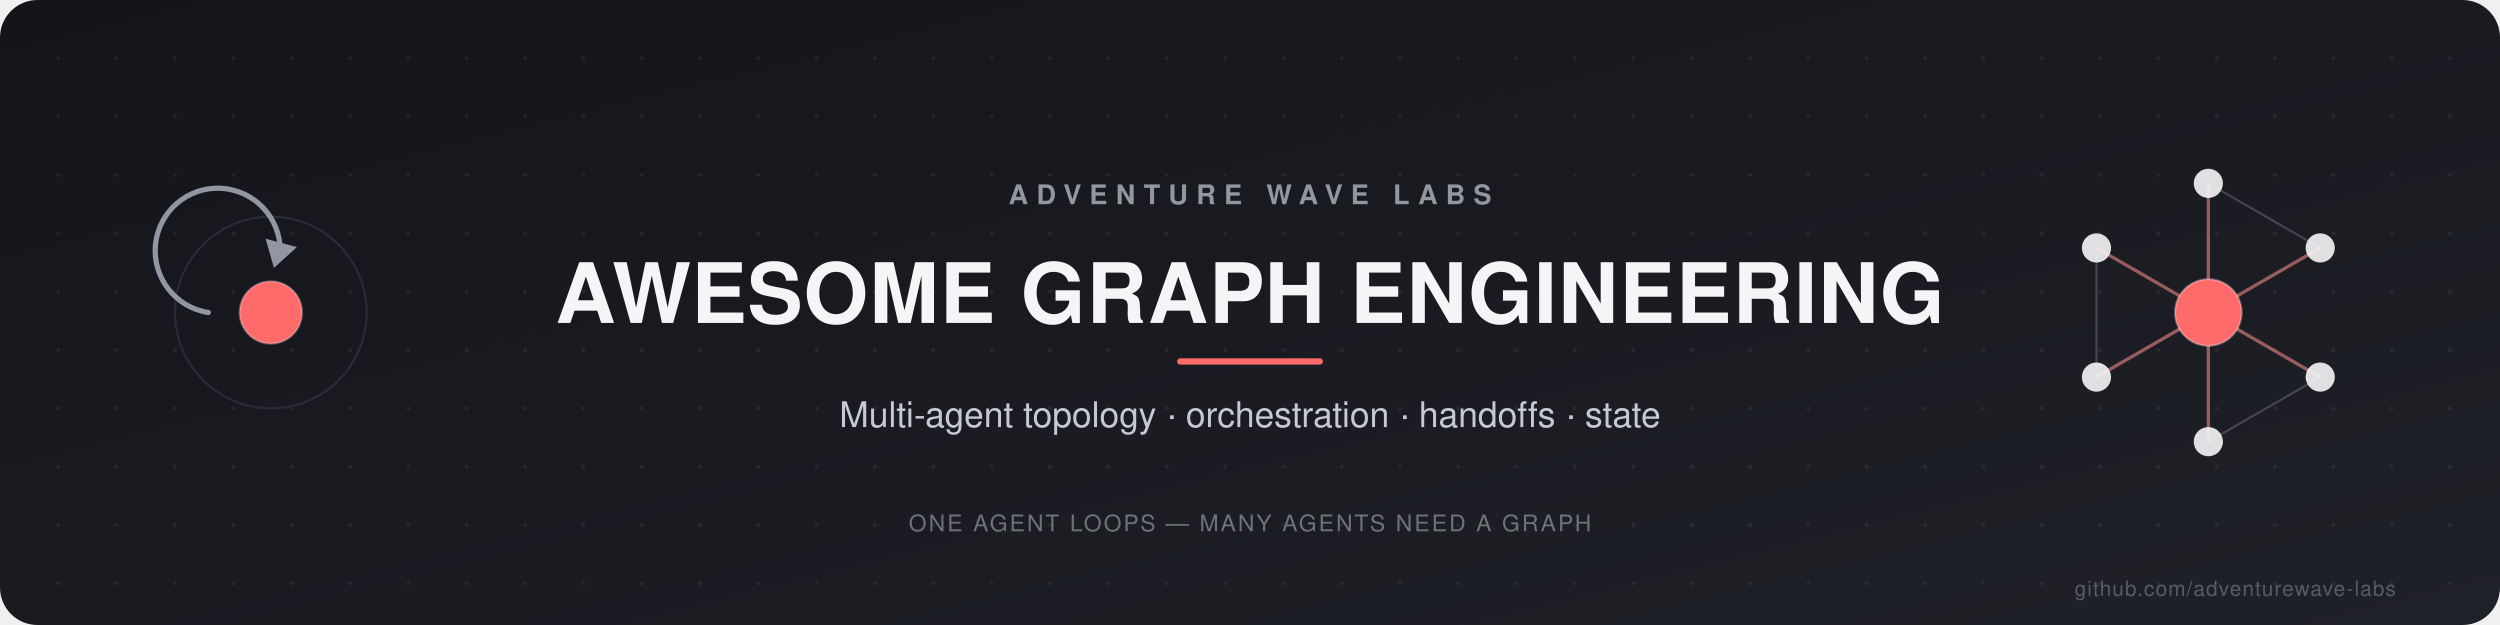
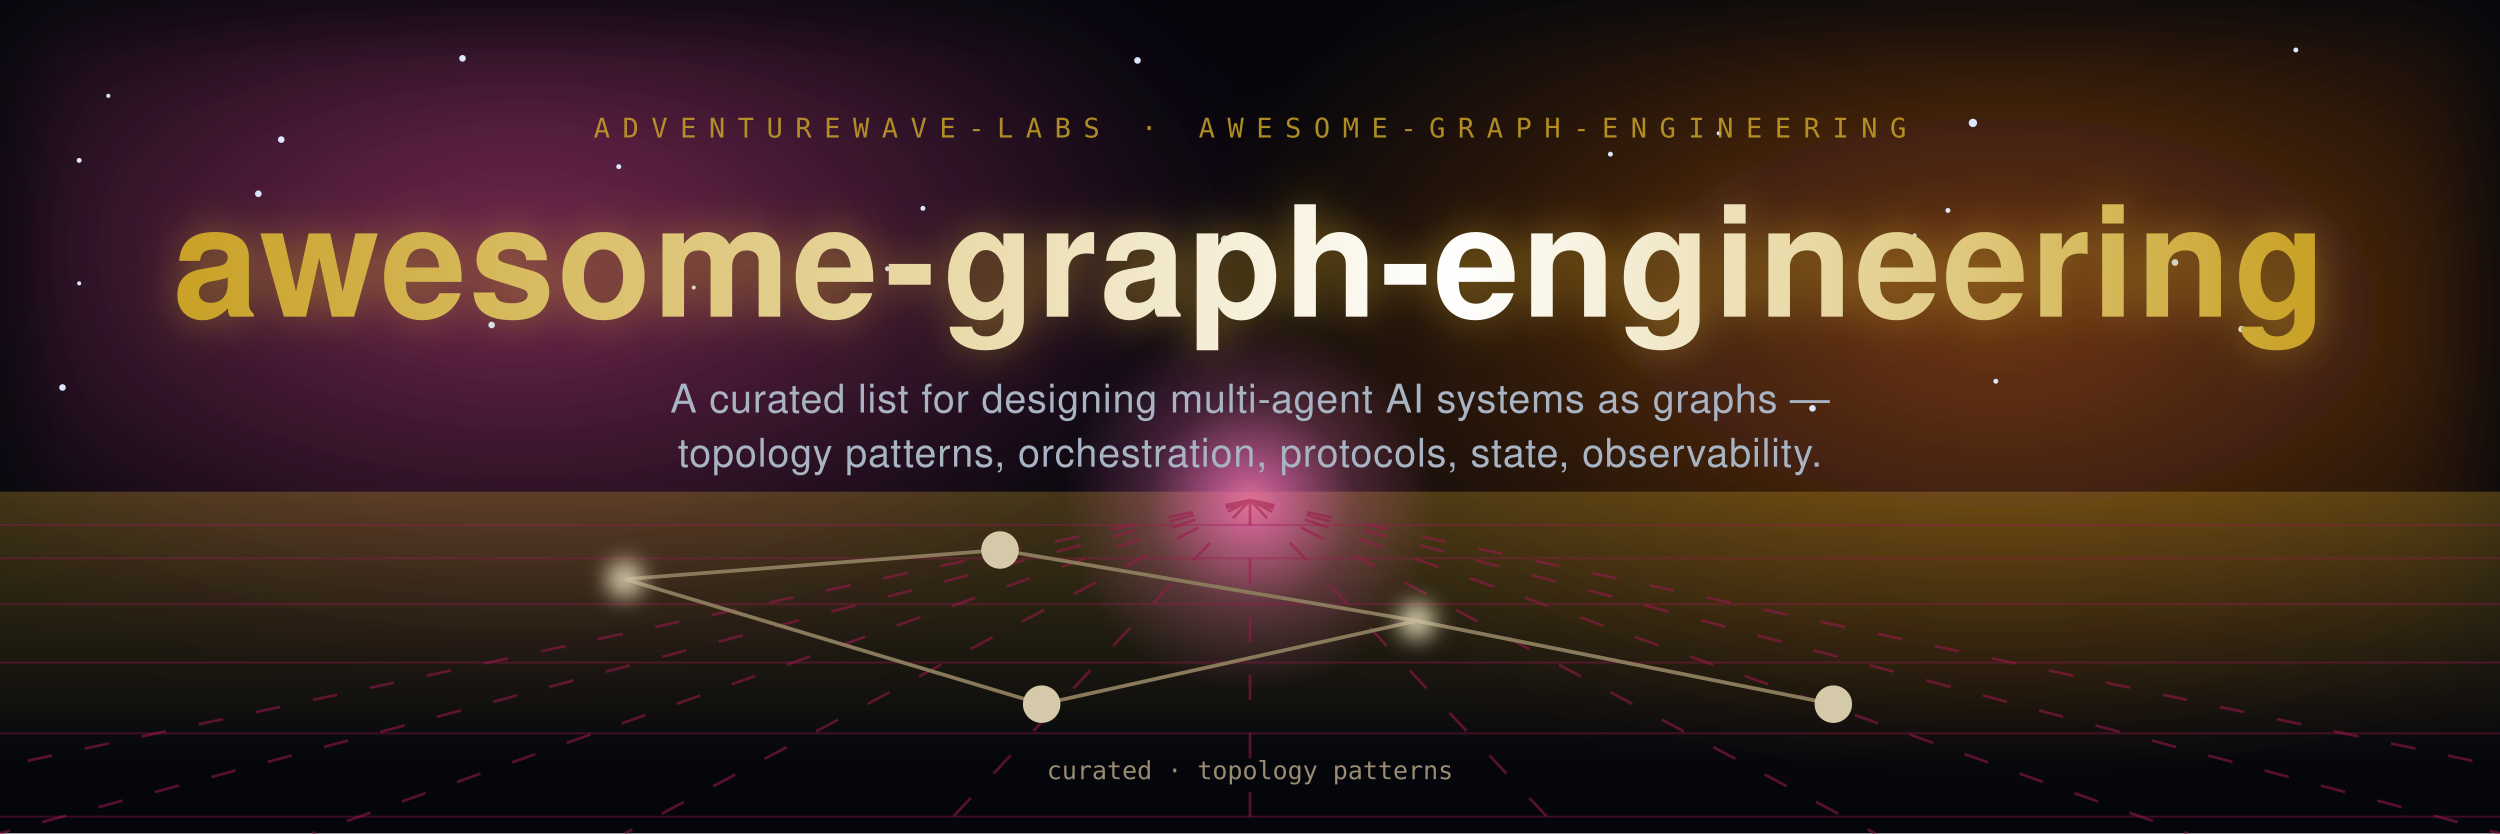
- <svg xmlns="http://www.w3.org/2000/svg" width="1200" height="300" viewBox="0 0 1200 300">
+ <svg xmlns="http://www.w3.org/2000/svg" width="1200" height="400" viewBox="0 0 1200 400" role="img" aria-label="awesome-graph-engineering: A curated list for designing multi-agent AI systems as graphs — topology patterns, orchestration, protocols, state, observability.">
  <defs>
-     <linearGradient id="bg" x1="0%" y1="0%" x2="100%" y2="100%">
-       <stop offset="0%" stop-color="#14151a" />
-       <stop offset="100%" stop-color="#1f2128" />
+     <radialGradient id="aur1">
+       <stop offset="0" stop-color="#ec4899" stop-opacity="0.50" />
+       <stop offset="1" stop-color="#ec4899" stop-opacity="0" />
+     </radialGradient>
+     <radialGradient id="aur2">
+       <stop offset="0" stop-color="#f97316" stop-opacity="0.45" />
+       <stop offset="1" stop-color="#f97316" stop-opacity="0" />
+     </radialGradient>
+     <radialGradient id="orb">
+       <stop offset="0" stop-color="#f472b6" stop-opacity="0.9" />
+       <stop offset="0.55" stop-color="#f472b6" stop-opacity="0.25" />
+       <stop offset="1" stop-color="#f472b6" stop-opacity="0" />
+     </radialGradient>
+     <linearGradient id="tgrad" x1="0" x2="1">
+       <stop offset="0" stop-color="#c9a227" />
+       <stop offset="0.6" stop-color="#ffffff" />
+       <stop offset="1" stop-color="#c9a227" />
    </linearGradient>
-     <linearGradient id="edge-fade" x1="0%" y1="0%" x2="100%" y2="0%">
-       <stop offset="0%" stop-color="#ff6b6b" stop-opacity="0" />
-       <stop offset="50%" stop-color="#ff6b6b" stop-opacity="0.35" />
-       <stop offset="100%" stop-color="#ff6b6b" stop-opacity="0" />
+     <linearGradient id="beam" x1="0" x2="1">
+       <stop offset="0" stop-color="#ffffff" stop-opacity="0" />
+       <stop offset="0.5" stop-color="#ffffff" stop-opacity="0.45" />
+       <stop offset="1" stop-color="#ffffff" stop-opacity="0" />
    </linearGradient>
+     <linearGradient id="hglow" x1="0" x2="0" y1="0" y2="1">
+       <stop offset="0" stop-color="#c9a227" stop-opacity="0.30" />
+       <stop offset="1" stop-color="#c9a227" stop-opacity="0" />
+     </linearGradient>
+     <filter id="soft" x="-80%" y="-80%" width="260%" height="260%">
+       <feGaussianBlur stdDeviation="30" />
+     </filter>
+     <filter id="glow" x="-80%" y="-80%" width="260%" height="260%">
+       <feGaussianBlur stdDeviation="5" />
+     </filter>
+     <filter id="glow2" x="-80%" y="-80%" width="260%" height="260%">
+       <feGaussianBlur stdDeviation="10" />
+     </filter>
  </defs>
-   <rect x="0" y="0" width="1200" height="300" rx="18" fill="url(#bg)" />
-   <circle cx="28" cy="28" r="1" fill="#ffffff" opacity="0.055" />
-   <circle cx="28" cy="56" r="1" fill="#ffffff" opacity="0.055" />
-   <circle cx="28" cy="84" r="1" fill="#ffffff" opacity="0.055" />
-   <circle cx="28" cy="112" r="1" fill="#ffffff" opacity="0.055" />
-   <circle cx="28" cy="140" r="1" fill="#ffffff" opacity="0.055" />
-   <circle cx="28" cy="168" r="1" fill="#ffffff" opacity="0.055" />
-   <circle cx="28" cy="196" r="1" fill="#ffffff" opacity="0.055" />
-   <circle cx="28" cy="224" r="1" fill="#ffffff" opacity="0.055" />
-   <circle cx="28" cy="252" r="1" fill="#ffffff" opacity="0.055" />
-   <circle cx="28" cy="280" r="1" fill="#ffffff" opacity="0.055" />
-   <circle cx="56" cy="28" r="1" fill="#ffffff" opacity="0.055" />
-   <circle cx="56" cy="56" r="1" fill="#ffffff" opacity="0.055" />
-   <circle cx="56" cy="84" r="1" fill="#ffffff" opacity="0.055" />
-   <circle cx="56" cy="112" r="1" fill="#ffffff" opacity="0.055" />
-   <circle cx="56" cy="140" r="1" fill="#ffffff" opacity="0.055" />
-   <circle cx="56" cy="168" r="1" fill="#ffffff" opacity="0.055" />
-   <circle cx="56" cy="196" r="1" fill="#ffffff" opacity="0.055" />
-   <circle cx="56" cy="224" r="1" fill="#ffffff" opacity="0.055" />
-   <circle cx="56" cy="252" r="1" fill="#ffffff" opacity="0.055" />
-   <circle cx="56" cy="280" r="1" fill="#ffffff" opacity="0.055" />
-   <circle cx="84" cy="28" r="1" fill="#ffffff" opacity="0.055" />
-   <circle cx="84" cy="56" r="1" fill="#ffffff" opacity="0.055" />
-   <circle cx="84" cy="84" r="1" fill="#ffffff" opacity="0.055" />
-   <circle cx="84" cy="112" r="1" fill="#ffffff" opacity="0.055" />
-   <circle cx="84" cy="140" r="1" fill="#ffffff" opacity="0.055" />
-   <circle cx="84" cy="168" r="1" fill="#ffffff" opacity="0.055" />
-   <circle cx="84" cy="196" r="1" fill="#ffffff" opacity="0.055" />
-   <circle cx="84" cy="224" r="1" fill="#ffffff" opacity="0.055" />
-   <circle cx="84" cy="252" r="1" fill="#ffffff" opacity="0.055" />
-   <circle cx="84" cy="280" r="1" fill="#ffffff" opacity="0.055" />
-   <circle cx="112" cy="28" r="1" fill="#ffffff" opacity="0.055" />
-   <circle cx="112" cy="56" r="1" fill="#ffffff" opacity="0.055" />
-   <circle cx="112" cy="84" r="1" fill="#ffffff" opacity="0.055" />
-   <circle cx="112" cy="112" r="1" fill="#ffffff" opacity="0.055" />
-   <circle cx="112" cy="140" r="1" fill="#ffffff" opacity="0.055" />
-   <circle cx="112" cy="168" r="1" fill="#ffffff" opacity="0.055" />
-   <circle cx="112" cy="196" r="1" fill="#ffffff" opacity="0.055" />
-   <circle cx="112" cy="224" r="1" fill="#ffffff" opacity="0.055" />
-   <circle cx="112" cy="252" r="1" fill="#ffffff" opacity="0.055" />
-   <circle cx="112" cy="280" r="1" fill="#ffffff" opacity="0.055" />
-   <circle cx="140" cy="28" r="1" fill="#ffffff" opacity="0.055" />
-   <circle cx="140" cy="56" r="1" fill="#ffffff" opacity="0.055" />
-   <circle cx="140" cy="84" r="1" fill="#ffffff" opacity="0.055" />
-   <circle cx="140" cy="112" r="1" fill="#ffffff" opacity="0.055" />
-   <circle cx="140" cy="140" r="1" fill="#ffffff" opacity="0.055" />
-   <circle cx="140" cy="168" r="1" fill="#ffffff" opacity="0.055" />
-   <circle cx="140" cy="196" r="1" fill="#ffffff" opacity="0.055" />
-   <circle cx="140" cy="224" r="1" fill="#ffffff" opacity="0.055" />
-   <circle cx="140" cy="252" r="1" fill="#ffffff" opacity="0.055" />
-   <circle cx="140" cy="280" r="1" fill="#ffffff" opacity="0.055" />
-   <circle cx="168" cy="28" r="1" fill="#ffffff" opacity="0.055" />
-   <circle cx="168" cy="56" r="1" fill="#ffffff" opacity="0.055" />
-   <circle cx="168" cy="84" r="1" fill="#ffffff" opacity="0.055" />
-   <circle cx="168" cy="112" r="1" fill="#ffffff" opacity="0.055" />
-   <circle cx="168" cy="140" r="1" fill="#ffffff" opacity="0.055" />
-   <circle cx="168" cy="168" r="1" fill="#ffffff" opacity="0.055" />
-   <circle cx="168" cy="196" r="1" fill="#ffffff" opacity="0.055" />
-   <circle cx="168" cy="224" r="1" fill="#ffffff" opacity="0.055" />
-   <circle cx="168" cy="252" r="1" fill="#ffffff" opacity="0.055" />
-   <circle cx="168" cy="280" r="1" fill="#ffffff" opacity="0.055" />
-   <circle cx="196" cy="28" r="1" fill="#ffffff" opacity="0.055" />
-   <circle cx="196" cy="56" r="1" fill="#ffffff" opacity="0.055" />
-   <circle cx="196" cy="84" r="1" fill="#ffffff" opacity="0.055" />
-   <circle cx="196" cy="112" r="1" fill="#ffffff" opacity="0.055" />
-   <circle cx="196" cy="140" r="1" fill="#ffffff" opacity="0.055" />
-   <circle cx="196" cy="168" r="1" fill="#ffffff" opacity="0.055" />
-   <circle cx="196" cy="196" r="1" fill="#ffffff" opacity="0.055" />
-   <circle cx="196" cy="224" r="1" fill="#ffffff" opacity="0.055" />
-   <circle cx="196" cy="252" r="1" fill="#ffffff" opacity="0.055" />
-   <circle cx="196" cy="280" r="1" fill="#ffffff" opacity="0.055" />
-   <circle cx="224" cy="28" r="1" fill="#ffffff" opacity="0.055" />
-   <circle cx="224" cy="56" r="1" fill="#ffffff" opacity="0.055" />
-   <circle cx="224" cy="84" r="1" fill="#ffffff" opacity="0.055" />
-   <circle cx="224" cy="112" r="1" fill="#ffffff" opacity="0.055" />
-   <circle cx="224" cy="140" r="1" fill="#ffffff" opacity="0.055" />
-   <circle cx="224" cy="168" r="1" fill="#ffffff" opacity="0.055" />
-   <circle cx="224" cy="196" r="1" fill="#ffffff" opacity="0.055" />
-   <circle cx="224" cy="224" r="1" fill="#ffffff" opacity="0.055" />
-   <circle cx="224" cy="252" r="1" fill="#ffffff" opacity="0.055" />
-   <circle cx="224" cy="280" r="1" fill="#ffffff" opacity="0.055" />
-   <circle cx="252" cy="28" r="1" fill="#ffffff" opacity="0.055" />
-   <circle cx="252" cy="56" r="1" fill="#ffffff" opacity="0.055" />
-   <circle cx="252" cy="84" r="1" fill="#ffffff" opacity="0.055" />
-   <circle cx="252" cy="112" r="1" fill="#ffffff" opacity="0.055" />
-   <circle cx="252" cy="140" r="1" fill="#ffffff" opacity="0.055" />
-   <circle cx="252" cy="168" r="1" fill="#ffffff" opacity="0.055" />
-   <circle cx="252" cy="196" r="1" fill="#ffffff" opacity="0.055" />
-   <circle cx="252" cy="224" r="1" fill="#ffffff" opacity="0.055" />
-   <circle cx="252" cy="252" r="1" fill="#ffffff" opacity="0.055" />
-   <circle cx="252" cy="280" r="1" fill="#ffffff" opacity="0.055" />
-   <circle cx="280" cy="28" r="1" fill="#ffffff" opacity="0.055" />
-   <circle cx="280" cy="56" r="1" fill="#ffffff" opacity="0.055" />
-   <circle cx="280" cy="84" r="1" fill="#ffffff" opacity="0.055" />
-   <circle cx="280" cy="112" r="1" fill="#ffffff" opacity="0.055" />
-   <circle cx="280" cy="140" r="1" fill="#ffffff" opacity="0.055" />
-   <circle cx="280" cy="168" r="1" fill="#ffffff" opacity="0.055" />
-   <circle cx="280" cy="196" r="1" fill="#ffffff" opacity="0.055" />
-   <circle cx="280" cy="224" r="1" fill="#ffffff" opacity="0.055" />
-   <circle cx="280" cy="252" r="1" fill="#ffffff" opacity="0.055" />
-   <circle cx="280" cy="280" r="1" fill="#ffffff" opacity="0.055" />
-   <circle cx="308" cy="28" r="1" fill="#ffffff" opacity="0.055" />
-   <circle cx="308" cy="56" r="1" fill="#ffffff" opacity="0.055" />
-   <circle cx="308" cy="84" r="1" fill="#ffffff" opacity="0.055" />
-   <circle cx="308" cy="112" r="1" fill="#ffffff" opacity="0.055" />
-   <circle cx="308" cy="140" r="1" fill="#ffffff" opacity="0.055" />
-   <circle cx="308" cy="168" r="1" fill="#ffffff" opacity="0.055" />
-   <circle cx="308" cy="196" r="1" fill="#ffffff" opacity="0.055" />
-   <circle cx="308" cy="224" r="1" fill="#ffffff" opacity="0.055" />
-   <circle cx="308" cy="252" r="1" fill="#ffffff" opacity="0.055" />
-   <circle cx="308" cy="280" r="1" fill="#ffffff" opacity="0.055" />
-   <circle cx="336" cy="28" r="1" fill="#ffffff" opacity="0.055" />
-   <circle cx="336" cy="56" r="1" fill="#ffffff" opacity="0.055" />
-   <circle cx="336" cy="84" r="1" fill="#ffffff" opacity="0.055" />
-   <circle cx="336" cy="112" r="1" fill="#ffffff" opacity="0.055" />
-   <circle cx="336" cy="140" r="1" fill="#ffffff" opacity="0.055" />
-   <circle cx="336" cy="168" r="1" fill="#ffffff" opacity="0.055" />
-   <circle cx="336" cy="196" r="1" fill="#ffffff" opacity="0.055" />
-   <circle cx="336" cy="224" r="1" fill="#ffffff" opacity="0.055" />
-   <circle cx="336" cy="252" r="1" fill="#ffffff" opacity="0.055" />
-   <circle cx="336" cy="280" r="1" fill="#ffffff" opacity="0.055" />
-   <circle cx="364" cy="28" r="1" fill="#ffffff" opacity="0.055" />
-   <circle cx="364" cy="56" r="1" fill="#ffffff" opacity="0.055" />
-   <circle cx="364" cy="84" r="1" fill="#ffffff" opacity="0.055" />
-   <circle cx="364" cy="112" r="1" fill="#ffffff" opacity="0.055" />
-   <circle cx="364" cy="140" r="1" fill="#ffffff" opacity="0.055" />
-   <circle cx="364" cy="168" r="1" fill="#ffffff" opacity="0.055" />
-   <circle cx="364" cy="196" r="1" fill="#ffffff" opacity="0.055" />
-   <circle cx="364" cy="224" r="1" fill="#ffffff" opacity="0.055" />
-   <circle cx="364" cy="252" r="1" fill="#ffffff" opacity="0.055" />
-   <circle cx="364" cy="280" r="1" fill="#ffffff" opacity="0.055" />
-   <circle cx="392" cy="28" r="1" fill="#ffffff" opacity="0.055" />
-   <circle cx="392" cy="56" r="1" fill="#ffffff" opacity="0.055" />
-   <circle cx="392" cy="84" r="1" fill="#ffffff" opacity="0.055" />
-   <circle cx="392" cy="112" r="1" fill="#ffffff" opacity="0.055" />
-   <circle cx="392" cy="140" r="1" fill="#ffffff" opacity="0.055" />
-   <circle cx="392" cy="168" r="1" fill="#ffffff" opacity="0.055" />
-   <circle cx="392" cy="196" r="1" fill="#ffffff" opacity="0.055" />
-   <circle cx="392" cy="224" r="1" fill="#ffffff" opacity="0.055" />
-   <circle cx="392" cy="252" r="1" fill="#ffffff" opacity="0.055" />
-   <circle cx="392" cy="280" r="1" fill="#ffffff" opacity="0.055" />
-   <circle cx="420" cy="28" r="1" fill="#ffffff" opacity="0.055" />
-   <circle cx="420" cy="56" r="1" fill="#ffffff" opacity="0.055" />
-   <circle cx="420" cy="84" r="1" fill="#ffffff" opacity="0.055" />
-   <circle cx="420" cy="112" r="1" fill="#ffffff" opacity="0.055" />
-   <circle cx="420" cy="140" r="1" fill="#ffffff" opacity="0.055" />
-   <circle cx="420" cy="168" r="1" fill="#ffffff" opacity="0.055" />
-   <circle cx="420" cy="196" r="1" fill="#ffffff" opacity="0.055" />
-   <circle cx="420" cy="224" r="1" fill="#ffffff" opacity="0.055" />
-   <circle cx="420" cy="252" r="1" fill="#ffffff" opacity="0.055" />
-   <circle cx="420" cy="280" r="1" fill="#ffffff" opacity="0.055" />
-   <circle cx="448" cy="28" r="1" fill="#ffffff" opacity="0.055" />
-   <circle cx="448" cy="56" r="1" fill="#ffffff" opacity="0.055" />
-   <circle cx="448" cy="84" r="1" fill="#ffffff" opacity="0.055" />
-   <circle cx="448" cy="112" r="1" fill="#ffffff" opacity="0.055" />
-   <circle cx="448" cy="140" r="1" fill="#ffffff" opacity="0.055" />
-   <circle cx="448" cy="168" r="1" fill="#ffffff" opacity="0.055" />
-   <circle cx="448" cy="196" r="1" fill="#ffffff" opacity="0.055" />
-   <circle cx="448" cy="224" r="1" fill="#ffffff" opacity="0.055" />
-   <circle cx="448" cy="252" r="1" fill="#ffffff" opacity="0.055" />
-   <circle cx="448" cy="280" r="1" fill="#ffffff" opacity="0.055" />
-   <circle cx="476" cy="28" r="1" fill="#ffffff" opacity="0.055" />
-   <circle cx="476" cy="56" r="1" fill="#ffffff" opacity="0.055" />
-   <circle cx="476" cy="84" r="1" fill="#ffffff" opacity="0.055" />
-   <circle cx="476" cy="112" r="1" fill="#ffffff" opacity="0.055" />
-   <circle cx="476" cy="140" r="1" fill="#ffffff" opacity="0.055" />
-   <circle cx="476" cy="168" r="1" fill="#ffffff" opacity="0.055" />
-   <circle cx="476" cy="196" r="1" fill="#ffffff" opacity="0.055" />
-   <circle cx="476" cy="224" r="1" fill="#ffffff" opacity="0.055" />
-   <circle cx="476" cy="252" r="1" fill="#ffffff" opacity="0.055" />
-   <circle cx="476" cy="280" r="1" fill="#ffffff" opacity="0.055" />
-   <circle cx="504" cy="28" r="1" fill="#ffffff" opacity="0.055" />
-   <circle cx="504" cy="56" r="1" fill="#ffffff" opacity="0.055" />
-   <circle cx="504" cy="84" r="1" fill="#ffffff" opacity="0.055" />
-   <circle cx="504" cy="112" r="1" fill="#ffffff" opacity="0.055" />
-   <circle cx="504" cy="140" r="1" fill="#ffffff" opacity="0.055" />
-   <circle cx="504" cy="168" r="1" fill="#ffffff" opacity="0.055" />
-   <circle cx="504" cy="196" r="1" fill="#ffffff" opacity="0.055" />
-   <circle cx="504" cy="224" r="1" fill="#ffffff" opacity="0.055" />
-   <circle cx="504" cy="252" r="1" fill="#ffffff" opacity="0.055" />
-   <circle cx="504" cy="280" r="1" fill="#ffffff" opacity="0.055" />
-   <circle cx="532" cy="28" r="1" fill="#ffffff" opacity="0.055" />
-   <circle cx="532" cy="56" r="1" fill="#ffffff" opacity="0.055" />
-   <circle cx="532" cy="84" r="1" fill="#ffffff" opacity="0.055" />
-   <circle cx="532" cy="112" r="1" fill="#ffffff" opacity="0.055" />
-   <circle cx="532" cy="140" r="1" fill="#ffffff" opacity="0.055" />
-   <circle cx="532" cy="168" r="1" fill="#ffffff" opacity="0.055" />
-   <circle cx="532" cy="196" r="1" fill="#ffffff" opacity="0.055" />
-   <circle cx="532" cy="224" r="1" fill="#ffffff" opacity="0.055" />
-   <circle cx="532" cy="252" r="1" fill="#ffffff" opacity="0.055" />
-   <circle cx="532" cy="280" r="1" fill="#ffffff" opacity="0.055" />
-   <circle cx="560" cy="28" r="1" fill="#ffffff" opacity="0.055" />
-   <circle cx="560" cy="56" r="1" fill="#ffffff" opacity="0.055" />
-   <circle cx="560" cy="84" r="1" fill="#ffffff" opacity="0.055" />
-   <circle cx="560" cy="112" r="1" fill="#ffffff" opacity="0.055" />
-   <circle cx="560" cy="140" r="1" fill="#ffffff" opacity="0.055" />
-   <circle cx="560" cy="168" r="1" fill="#ffffff" opacity="0.055" />
-   <circle cx="560" cy="196" r="1" fill="#ffffff" opacity="0.055" />
-   <circle cx="560" cy="224" r="1" fill="#ffffff" opacity="0.055" />
-   <circle cx="560" cy="252" r="1" fill="#ffffff" opacity="0.055" />
-   <circle cx="560" cy="280" r="1" fill="#ffffff" opacity="0.055" />
-   <circle cx="588" cy="28" r="1" fill="#ffffff" opacity="0.055" />
-   <circle cx="588" cy="56" r="1" fill="#ffffff" opacity="0.055" />
-   <circle cx="588" cy="84" r="1" fill="#ffffff" opacity="0.055" />
-   <circle cx="588" cy="112" r="1" fill="#ffffff" opacity="0.055" />
-   <circle cx="588" cy="140" r="1" fill="#ffffff" opacity="0.055" />
-   <circle cx="588" cy="168" r="1" fill="#ffffff" opacity="0.055" />
-   <circle cx="588" cy="196" r="1" fill="#ffffff" opacity="0.055" />
-   <circle cx="588" cy="224" r="1" fill="#ffffff" opacity="0.055" />
-   <circle cx="588" cy="252" r="1" fill="#ffffff" opacity="0.055" />
-   <circle cx="588" cy="280" r="1" fill="#ffffff" opacity="0.055" />
-   <circle cx="616" cy="28" r="1" fill="#ffffff" opacity="0.055" />
-   <circle cx="616" cy="56" r="1" fill="#ffffff" opacity="0.055" />
-   <circle cx="616" cy="84" r="1" fill="#ffffff" opacity="0.055" />
-   <circle cx="616" cy="112" r="1" fill="#ffffff" opacity="0.055" />
-   <circle cx="616" cy="140" r="1" fill="#ffffff" opacity="0.055" />
-   <circle cx="616" cy="168" r="1" fill="#ffffff" opacity="0.055" />
-   <circle cx="616" cy="196" r="1" fill="#ffffff" opacity="0.055" />
-   <circle cx="616" cy="224" r="1" fill="#ffffff" opacity="0.055" />
-   <circle cx="616" cy="252" r="1" fill="#ffffff" opacity="0.055" />
-   <circle cx="616" cy="280" r="1" fill="#ffffff" opacity="0.055" />
-   <circle cx="644" cy="28" r="1" fill="#ffffff" opacity="0.055" />
-   <circle cx="644" cy="56" r="1" fill="#ffffff" opacity="0.055" />
-   <circle cx="644" cy="84" r="1" fill="#ffffff" opacity="0.055" />
-   <circle cx="644" cy="112" r="1" fill="#ffffff" opacity="0.055" />
-   <circle cx="644" cy="140" r="1" fill="#ffffff" opacity="0.055" />
-   <circle cx="644" cy="168" r="1" fill="#ffffff" opacity="0.055" />
-   <circle cx="644" cy="196" r="1" fill="#ffffff" opacity="0.055" />
-   <circle cx="644" cy="224" r="1" fill="#ffffff" opacity="0.055" />
-   <circle cx="644" cy="252" r="1" fill="#ffffff" opacity="0.055" />
-   <circle cx="644" cy="280" r="1" fill="#ffffff" opacity="0.055" />
-   <circle cx="672" cy="28" r="1" fill="#ffffff" opacity="0.055" />
-   <circle cx="672" cy="56" r="1" fill="#ffffff" opacity="0.055" />
-   <circle cx="672" cy="84" r="1" fill="#ffffff" opacity="0.055" />
-   <circle cx="672" cy="112" r="1" fill="#ffffff" opacity="0.055" />
-   <circle cx="672" cy="140" r="1" fill="#ffffff" opacity="0.055" />
-   <circle cx="672" cy="168" r="1" fill="#ffffff" opacity="0.055" />
-   <circle cx="672" cy="196" r="1" fill="#ffffff" opacity="0.055" />
-   <circle cx="672" cy="224" r="1" fill="#ffffff" opacity="0.055" />
-   <circle cx="672" cy="252" r="1" fill="#ffffff" opacity="0.055" />
-   <circle cx="672" cy="280" r="1" fill="#ffffff" opacity="0.055" />
-   <circle cx="700" cy="28" r="1" fill="#ffffff" opacity="0.055" />
-   <circle cx="700" cy="56" r="1" fill="#ffffff" opacity="0.055" />
-   <circle cx="700" cy="84" r="1" fill="#ffffff" opacity="0.055" />
-   <circle cx="700" cy="112" r="1" fill="#ffffff" opacity="0.055" />
-   <circle cx="700" cy="140" r="1" fill="#ffffff" opacity="0.055" />
-   <circle cx="700" cy="168" r="1" fill="#ffffff" opacity="0.055" />
-   <circle cx="700" cy="196" r="1" fill="#ffffff" opacity="0.055" />
-   <circle cx="700" cy="224" r="1" fill="#ffffff" opacity="0.055" />
-   <circle cx="700" cy="252" r="1" fill="#ffffff" opacity="0.055" />
-   <circle cx="700" cy="280" r="1" fill="#ffffff" opacity="0.055" />
-   <circle cx="728" cy="28" r="1" fill="#ffffff" opacity="0.055" />
-   <circle cx="728" cy="56" r="1" fill="#ffffff" opacity="0.055" />
-   <circle cx="728" cy="84" r="1" fill="#ffffff" opacity="0.055" />
-   <circle cx="728" cy="112" r="1" fill="#ffffff" opacity="0.055" />
-   <circle cx="728" cy="140" r="1" fill="#ffffff" opacity="0.055" />
-   <circle cx="728" cy="168" r="1" fill="#ffffff" opacity="0.055" />
-   <circle cx="728" cy="196" r="1" fill="#ffffff" opacity="0.055" />
-   <circle cx="728" cy="224" r="1" fill="#ffffff" opacity="0.055" />
-   <circle cx="728" cy="252" r="1" fill="#ffffff" opacity="0.055" />
-   <circle cx="728" cy="280" r="1" fill="#ffffff" opacity="0.055" />
-   <circle cx="756" cy="28" r="1" fill="#ffffff" opacity="0.055" />
-   <circle cx="756" cy="56" r="1" fill="#ffffff" opacity="0.055" />
-   <circle cx="756" cy="84" r="1" fill="#ffffff" opacity="0.055" />
-   <circle cx="756" cy="112" r="1" fill="#ffffff" opacity="0.055" />
-   <circle cx="756" cy="140" r="1" fill="#ffffff" opacity="0.055" />
-   <circle cx="756" cy="168" r="1" fill="#ffffff" opacity="0.055" />
-   <circle cx="756" cy="196" r="1" fill="#ffffff" opacity="0.055" />
-   <circle cx="756" cy="224" r="1" fill="#ffffff" opacity="0.055" />
-   <circle cx="756" cy="252" r="1" fill="#ffffff" opacity="0.055" />
-   <circle cx="756" cy="280" r="1" fill="#ffffff" opacity="0.055" />
-   <circle cx="784" cy="28" r="1" fill="#ffffff" opacity="0.055" />
-   <circle cx="784" cy="56" r="1" fill="#ffffff" opacity="0.055" />
-   <circle cx="784" cy="84" r="1" fill="#ffffff" opacity="0.055" />
-   <circle cx="784" cy="112" r="1" fill="#ffffff" opacity="0.055" />
-   <circle cx="784" cy="140" r="1" fill="#ffffff" opacity="0.055" />
-   <circle cx="784" cy="168" r="1" fill="#ffffff" opacity="0.055" />
-   <circle cx="784" cy="196" r="1" fill="#ffffff" opacity="0.055" />
-   <circle cx="784" cy="224" r="1" fill="#ffffff" opacity="0.055" />
-   <circle cx="784" cy="252" r="1" fill="#ffffff" opacity="0.055" />
-   <circle cx="784" cy="280" r="1" fill="#ffffff" opacity="0.055" />
-   <circle cx="812" cy="28" r="1" fill="#ffffff" opacity="0.055" />
-   <circle cx="812" cy="56" r="1" fill="#ffffff" opacity="0.055" />
-   <circle cx="812" cy="84" r="1" fill="#ffffff" opacity="0.055" />
-   <circle cx="812" cy="112" r="1" fill="#ffffff" opacity="0.055" />
-   <circle cx="812" cy="140" r="1" fill="#ffffff" opacity="0.055" />
-   <circle cx="812" cy="168" r="1" fill="#ffffff" opacity="0.055" />
-   <circle cx="812" cy="196" r="1" fill="#ffffff" opacity="0.055" />
-   <circle cx="812" cy="224" r="1" fill="#ffffff" opacity="0.055" />
-   <circle cx="812" cy="252" r="1" fill="#ffffff" opacity="0.055" />
-   <circle cx="812" cy="280" r="1" fill="#ffffff" opacity="0.055" />
-   <circle cx="840" cy="28" r="1" fill="#ffffff" opacity="0.055" />
-   <circle cx="840" cy="56" r="1" fill="#ffffff" opacity="0.055" />
-   <circle cx="840" cy="84" r="1" fill="#ffffff" opacity="0.055" />
-   <circle cx="840" cy="112" r="1" fill="#ffffff" opacity="0.055" />
-   <circle cx="840" cy="140" r="1" fill="#ffffff" opacity="0.055" />
-   <circle cx="840" cy="168" r="1" fill="#ffffff" opacity="0.055" />
-   <circle cx="840" cy="196" r="1" fill="#ffffff" opacity="0.055" />
-   <circle cx="840" cy="224" r="1" fill="#ffffff" opacity="0.055" />
-   <circle cx="840" cy="252" r="1" fill="#ffffff" opacity="0.055" />
-   <circle cx="840" cy="280" r="1" fill="#ffffff" opacity="0.055" />
-   <circle cx="868" cy="28" r="1" fill="#ffffff" opacity="0.055" />
-   <circle cx="868" cy="56" r="1" fill="#ffffff" opacity="0.055" />
-   <circle cx="868" cy="84" r="1" fill="#ffffff" opacity="0.055" />
-   <circle cx="868" cy="112" r="1" fill="#ffffff" opacity="0.055" />
-   <circle cx="868" cy="140" r="1" fill="#ffffff" opacity="0.055" />
-   <circle cx="868" cy="168" r="1" fill="#ffffff" opacity="0.055" />
-   <circle cx="868" cy="196" r="1" fill="#ffffff" opacity="0.055" />
-   <circle cx="868" cy="224" r="1" fill="#ffffff" opacity="0.055" />
-   <circle cx="868" cy="252" r="1" fill="#ffffff" opacity="0.055" />
-   <circle cx="868" cy="280" r="1" fill="#ffffff" opacity="0.055" />
-   <circle cx="896" cy="28" r="1" fill="#ffffff" opacity="0.055" />
-   <circle cx="896" cy="56" r="1" fill="#ffffff" opacity="0.055" />
-   <circle cx="896" cy="84" r="1" fill="#ffffff" opacity="0.055" />
-   <circle cx="896" cy="112" r="1" fill="#ffffff" opacity="0.055" />
-   <circle cx="896" cy="140" r="1" fill="#ffffff" opacity="0.055" />
-   <circle cx="896" cy="168" r="1" fill="#ffffff" opacity="0.055" />
-   <circle cx="896" cy="196" r="1" fill="#ffffff" opacity="0.055" />
-   <circle cx="896" cy="224" r="1" fill="#ffffff" opacity="0.055" />
-   <circle cx="896" cy="252" r="1" fill="#ffffff" opacity="0.055" />
-   <circle cx="896" cy="280" r="1" fill="#ffffff" opacity="0.055" />
-   <circle cx="924" cy="28" r="1" fill="#ffffff" opacity="0.055" />
-   <circle cx="924" cy="56" r="1" fill="#ffffff" opacity="0.055" />
-   <circle cx="924" cy="84" r="1" fill="#ffffff" opacity="0.055" />
-   <circle cx="924" cy="112" r="1" fill="#ffffff" opacity="0.055" />
-   <circle cx="924" cy="140" r="1" fill="#ffffff" opacity="0.055" />
-   <circle cx="924" cy="168" r="1" fill="#ffffff" opacity="0.055" />
-   <circle cx="924" cy="196" r="1" fill="#ffffff" opacity="0.055" />
-   <circle cx="924" cy="224" r="1" fill="#ffffff" opacity="0.055" />
-   <circle cx="924" cy="252" r="1" fill="#ffffff" opacity="0.055" />
-   <circle cx="924" cy="280" r="1" fill="#ffffff" opacity="0.055" />
-   <circle cx="952" cy="28" r="1" fill="#ffffff" opacity="0.055" />
-   <circle cx="952" cy="56" r="1" fill="#ffffff" opacity="0.055" />
-   <circle cx="952" cy="84" r="1" fill="#ffffff" opacity="0.055" />
-   <circle cx="952" cy="112" r="1" fill="#ffffff" opacity="0.055" />
-   <circle cx="952" cy="140" r="1" fill="#ffffff" opacity="0.055" />
-   <circle cx="952" cy="168" r="1" fill="#ffffff" opacity="0.055" />
-   <circle cx="952" cy="196" r="1" fill="#ffffff" opacity="0.055" />
-   <circle cx="952" cy="224" r="1" fill="#ffffff" opacity="0.055" />
-   <circle cx="952" cy="252" r="1" fill="#ffffff" opacity="0.055" />
-   <circle cx="952" cy="280" r="1" fill="#ffffff" opacity="0.055" />
-   <circle cx="980" cy="28" r="1" fill="#ffffff" opacity="0.055" />
-   <circle cx="980" cy="56" r="1" fill="#ffffff" opacity="0.055" />
-   <circle cx="980" cy="84" r="1" fill="#ffffff" opacity="0.055" />
-   <circle cx="980" cy="112" r="1" fill="#ffffff" opacity="0.055" />
-   <circle cx="980" cy="140" r="1" fill="#ffffff" opacity="0.055" />
-   <circle cx="980" cy="168" r="1" fill="#ffffff" opacity="0.055" />
-   <circle cx="980" cy="196" r="1" fill="#ffffff" opacity="0.055" />
-   <circle cx="980" cy="224" r="1" fill="#ffffff" opacity="0.055" />
-   <circle cx="980" cy="252" r="1" fill="#ffffff" opacity="0.055" />
-   <circle cx="980" cy="280" r="1" fill="#ffffff" opacity="0.055" />
-   <circle cx="1008" cy="28" r="1" fill="#ffffff" opacity="0.055" />
-   <circle cx="1008" cy="56" r="1" fill="#ffffff" opacity="0.055" />
-   <circle cx="1008" cy="84" r="1" fill="#ffffff" opacity="0.055" />
-   <circle cx="1008" cy="112" r="1" fill="#ffffff" opacity="0.055" />
-   <circle cx="1008" cy="140" r="1" fill="#ffffff" opacity="0.055" />
-   <circle cx="1008" cy="168" r="1" fill="#ffffff" opacity="0.055" />
-   <circle cx="1008" cy="196" r="1" fill="#ffffff" opacity="0.055" />
-   <circle cx="1008" cy="224" r="1" fill="#ffffff" opacity="0.055" />
-   <circle cx="1008" cy="252" r="1" fill="#ffffff" opacity="0.055" />
-   <circle cx="1008" cy="280" r="1" fill="#ffffff" opacity="0.055" />
-   <circle cx="1036" cy="28" r="1" fill="#ffffff" opacity="0.055" />
-   <circle cx="1036" cy="56" r="1" fill="#ffffff" opacity="0.055" />
-   <circle cx="1036" cy="84" r="1" fill="#ffffff" opacity="0.055" />
-   <circle cx="1036" cy="112" r="1" fill="#ffffff" opacity="0.055" />
-   <circle cx="1036" cy="140" r="1" fill="#ffffff" opacity="0.055" />
-   <circle cx="1036" cy="168" r="1" fill="#ffffff" opacity="0.055" />
-   <circle cx="1036" cy="196" r="1" fill="#ffffff" opacity="0.055" />
-   <circle cx="1036" cy="224" r="1" fill="#ffffff" opacity="0.055" />
-   <circle cx="1036" cy="252" r="1" fill="#ffffff" opacity="0.055" />
-   <circle cx="1036" cy="280" r="1" fill="#ffffff" opacity="0.055" />
-   <circle cx="1064" cy="28" r="1" fill="#ffffff" opacity="0.055" />
-   <circle cx="1064" cy="56" r="1" fill="#ffffff" opacity="0.055" />
-   <circle cx="1064" cy="84" r="1" fill="#ffffff" opacity="0.055" />
-   <circle cx="1064" cy="112" r="1" fill="#ffffff" opacity="0.055" />
-   <circle cx="1064" cy="140" r="1" fill="#ffffff" opacity="0.055" />
-   <circle cx="1064" cy="168" r="1" fill="#ffffff" opacity="0.055" />
-   <circle cx="1064" cy="196" r="1" fill="#ffffff" opacity="0.055" />
-   <circle cx="1064" cy="224" r="1" fill="#ffffff" opacity="0.055" />
-   <circle cx="1064" cy="252" r="1" fill="#ffffff" opacity="0.055" />
-   <circle cx="1064" cy="280" r="1" fill="#ffffff" opacity="0.055" />
-   <circle cx="1092" cy="28" r="1" fill="#ffffff" opacity="0.055" />
-   <circle cx="1092" cy="56" r="1" fill="#ffffff" opacity="0.055" />
-   <circle cx="1092" cy="84" r="1" fill="#ffffff" opacity="0.055" />
-   <circle cx="1092" cy="112" r="1" fill="#ffffff" opacity="0.055" />
-   <circle cx="1092" cy="140" r="1" fill="#ffffff" opacity="0.055" />
-   <circle cx="1092" cy="168" r="1" fill="#ffffff" opacity="0.055" />
-   <circle cx="1092" cy="196" r="1" fill="#ffffff" opacity="0.055" />
-   <circle cx="1092" cy="224" r="1" fill="#ffffff" opacity="0.055" />
-   <circle cx="1092" cy="252" r="1" fill="#ffffff" opacity="0.055" />
-   <circle cx="1092" cy="280" r="1" fill="#ffffff" opacity="0.055" />
-   <circle cx="1120" cy="28" r="1" fill="#ffffff" opacity="0.055" />
-   <circle cx="1120" cy="56" r="1" fill="#ffffff" opacity="0.055" />
-   <circle cx="1120" cy="84" r="1" fill="#ffffff" opacity="0.055" />
-   <circle cx="1120" cy="112" r="1" fill="#ffffff" opacity="0.055" />
-   <circle cx="1120" cy="140" r="1" fill="#ffffff" opacity="0.055" />
-   <circle cx="1120" cy="168" r="1" fill="#ffffff" opacity="0.055" />
-   <circle cx="1120" cy="196" r="1" fill="#ffffff" opacity="0.055" />
-   <circle cx="1120" cy="224" r="1" fill="#ffffff" opacity="0.055" />
-   <circle cx="1120" cy="252" r="1" fill="#ffffff" opacity="0.055" />
-   <circle cx="1120" cy="280" r="1" fill="#ffffff" opacity="0.055" />
-   <circle cx="1148" cy="28" r="1" fill="#ffffff" opacity="0.055" />
-   <circle cx="1148" cy="56" r="1" fill="#ffffff" opacity="0.055" />
-   <circle cx="1148" cy="84" r="1" fill="#ffffff" opacity="0.055" />
-   <circle cx="1148" cy="112" r="1" fill="#ffffff" opacity="0.055" />
-   <circle cx="1148" cy="140" r="1" fill="#ffffff" opacity="0.055" />
-   <circle cx="1148" cy="168" r="1" fill="#ffffff" opacity="0.055" />
-   <circle cx="1148" cy="196" r="1" fill="#ffffff" opacity="0.055" />
-   <circle cx="1148" cy="224" r="1" fill="#ffffff" opacity="0.055" />
-   <circle cx="1148" cy="252" r="1" fill="#ffffff" opacity="0.055" />
-   <circle cx="1148" cy="280" r="1" fill="#ffffff" opacity="0.055" />
-   <circle cx="1176" cy="28" r="1" fill="#ffffff" opacity="0.055" />
-   <circle cx="1176" cy="56" r="1" fill="#ffffff" opacity="0.055" />
-   <circle cx="1176" cy="84" r="1" fill="#ffffff" opacity="0.055" />
-   <circle cx="1176" cy="112" r="1" fill="#ffffff" opacity="0.055" />
-   <circle cx="1176" cy="140" r="1" fill="#ffffff" opacity="0.055" />
-   <circle cx="1176" cy="168" r="1" fill="#ffffff" opacity="0.055" />
-   <circle cx="1176" cy="196" r="1" fill="#ffffff" opacity="0.055" />
-   <circle cx="1176" cy="224" r="1" fill="#ffffff" opacity="0.055" />
-   <circle cx="1176" cy="252" r="1" fill="#ffffff" opacity="0.055" />
-   <circle cx="1176" cy="280" r="1" fill="#ffffff" opacity="0.055" />
+   <rect width="1200" height="400" fill="#04060c" />
+   <ellipse cx="250" cy="120" rx="360" ry="190" fill="url(#aur1)" filter="url(#soft)">
+     <animateTransform attributeName="transform" type="translate" values="0 0; 70 24; -40 12; 0 0" dur="26s" repeatCount="indefinite" />
+   </ellipse>
+   <ellipse cx="960" cy="150" rx="400" ry="210" fill="url(#aur2)" filter="url(#soft)">
+     <animateTransform attributeName="transform" type="translate" values="0 0; -60 18; 34 -12; 0 0" dur="32s" repeatCount="indefinite" />
+   </ellipse>
  <g>
-     <circle cx="130" cy="150" r="46" fill="none" stroke="#2a2c34" stroke-width="1" />
-     <path d="M 100 150 A 30 30 0 1 1 134.5 120.6" fill="none" stroke="#9296a3" stroke-width="2.5" stroke-linecap="round" />
-     <polygon points="127.5,114.6 142.5,118.6 131.5,128.6" fill="#9296a3" />
-     <circle cx="130" cy="150" r="15" fill="#ff6b6b" />
-     <circle cx="130" cy="150" r="15" fill="none" stroke="#ffffff" stroke-width="1" opacity="0.25" />
+     <circle cx="443" cy="100" r="1.2" fill="#dbe7ff">
+       <animate attributeName="opacity" values="0.08;0.85;0.08" dur="4.07s" begin="-4.23s" repeatCount="indefinite" />
+     </circle>
+     <circle cx="773" cy="74" r="1.2" fill="#dbe7ff">
+       <animate attributeName="opacity" values="0.08;0.85;0.08" dur="3.36s" begin="-1.55s" repeatCount="indefinite" />
+     </circle>
+     <circle cx="588" cy="115" r="2" fill="#dbe7ff">
+       <animate attributeName="opacity" values="0.08;0.85;0.08" dur="2.89s" begin="-3.86s" repeatCount="indefinite" />
+     </circle>
+     <circle cx="135" cy="67" r="1.6" fill="#dbe7ff">
+       <animate attributeName="opacity" values="0.08;0.85;0.08" dur="3.69s" begin="-4.12s" repeatCount="indefinite" />
+     </circle>
+     <circle cx="958" cy="183" r="1.2" fill="#dbe7ff">
+       <animate attributeName="opacity" values="0.08;0.85;0.08" dur="2.77s" begin="-0.70s" repeatCount="indefinite" />
+     </circle>
+     <circle cx="935" cy="101" r="1.2" fill="#dbe7ff">
+       <animate attributeName="opacity" values="0.08;0.85;0.08" dur="2.59s" begin="-3.91s" repeatCount="indefinite" />
+     </circle>
+     <circle cx="919" cy="113" r="1" fill="#dbe7ff">
+       <animate attributeName="opacity" values="0.08;0.85;0.08" dur="3.16s" begin="-4.12s" repeatCount="indefinite" />
+     </circle>
+     <circle cx="426" cy="129" r="1.2" fill="#dbe7ff">
+       <animate attributeName="opacity" values="0.08;0.85;0.08" dur="3.19s" begin="-0.29s" repeatCount="indefinite" />
+     </circle>
+     <circle cx="483" cy="130" r="1.6" fill="#dbe7ff">
+       <animate attributeName="opacity" values="0.08;0.85;0.08" dur="2.51s" begin="-3.77s" repeatCount="indefinite" />
+     </circle>
+     <circle cx="825" cy="64" r="1" fill="#dbe7ff">
+       <animate attributeName="opacity" values="0.08;0.85;0.08" dur="4.35s" begin="-2.36s" repeatCount="indefinite" />
+     </circle>
+     <circle cx="947" cy="59" r="2" fill="#dbe7ff">
+       <animate attributeName="opacity" values="0.08;0.85;0.08" dur="4.27s" begin="-3.04s" repeatCount="indefinite" />
+     </circle>
+     <circle cx="222" cy="28" r="1.6" fill="#dbe7ff">
+       <animate attributeName="opacity" values="0.08;0.85;0.08" dur="4.33s" begin="-3.12s" repeatCount="indefinite" />
+     </circle>
+     <circle cx="30" cy="186" r="1.6" fill="#dbe7ff">
+       <animate attributeName="opacity" values="0.08;0.85;0.08" dur="3.41s" begin="-2.98s" repeatCount="indefinite" />
+     </circle>
+     <circle cx="725" cy="131" r="2" fill="#dbe7ff">
+       <animate attributeName="opacity" values="0.08;0.85;0.08" dur="3.71s" begin="-3.05s" repeatCount="indefinite" />
+     </circle>
+     <circle cx="38" cy="136" r="1" fill="#dbe7ff">
+       <animate attributeName="opacity" values="0.08;0.85;0.08" dur="3.21s" begin="-0.37s" repeatCount="indefinite" />
+     </circle>
+     <circle cx="38" cy="77" r="1.2" fill="#dbe7ff">
+       <animate attributeName="opacity" values="0.08;0.85;0.08" dur="4.18s" begin="-4.07s" repeatCount="indefinite" />
+     </circle>
+     <circle cx="333" cy="138" r="1" fill="#dbe7ff">
+       <animate attributeName="opacity" values="0.08;0.85;0.08" dur="2.94s" begin="-2.68s" repeatCount="indefinite" />
+     </circle>
+     <circle cx="297" cy="80" r="1.2" fill="#dbe7ff">
+       <animate attributeName="opacity" values="0.08;0.85;0.08" dur="3.55s" begin="-1.86s" repeatCount="indefinite" />
+     </circle>
+     <circle cx="236" cy="156" r="1.6" fill="#dbe7ff">
+       <animate attributeName="opacity" values="0.08;0.85;0.08" dur="4.44s" begin="-3.07s" repeatCount="indefinite" />
+     </circle>
+     <circle cx="1102" cy="24" r="1.2" fill="#dbe7ff">
+       <animate attributeName="opacity" values="0.08;0.85;0.08" dur="3.85s" begin="-0.93s" repeatCount="indefinite" />
+     </circle>
+     <circle cx="1044" cy="126" r="1.6" fill="#dbe7ff">
+       <animate attributeName="opacity" values="0.08;0.85;0.08" dur="4.46s" begin="-2.96s" repeatCount="indefinite" />
+     </circle>
+     <circle cx="1076" cy="158" r="1.6" fill="#dbe7ff">
+       <animate attributeName="opacity" values="0.08;0.85;0.08" dur="3.82s" begin="-3.50s" repeatCount="indefinite" />
+     </circle>
+     <circle cx="124" cy="93" r="1.6" fill="#dbe7ff">
+       <animate attributeName="opacity" values="0.08;0.85;0.08" dur="2.38s" begin="-2.49s" repeatCount="indefinite" />
+     </circle>
+     <circle cx="870" cy="196" r="1.6" fill="#dbe7ff">
+       <animate attributeName="opacity" values="0.08;0.85;0.08" dur="3.55s" begin="-1.69s" repeatCount="indefinite" />
+     </circle>
+     <circle cx="546" cy="29" r="1.6" fill="#dbe7ff">
+       <animate attributeName="opacity" values="0.08;0.85;0.08" dur="4.40s" begin="-3.24s" repeatCount="indefinite" />
+     </circle>
+     <circle cx="52" cy="46" r="1" fill="#dbe7ff">
+       <animate attributeName="opacity" values="0.08;0.85;0.08" dur="2.46s" begin="-0.43s" repeatCount="indefinite" />
+     </circle>
  </g>
-   <g>
-     <line x1="1060.0" y1="150.0" x2="1060.0" y2="88.0" stroke="#ff8f8f" stroke-width="1.6" opacity="0.55" />
-     <line x1="1060.0" y1="150.0" x2="1113.7" y2="119.0" stroke="#ff8f8f" stroke-width="1.6" opacity="0.55" />
-     <line x1="1060.0" y1="150.0" x2="1113.7" y2="181.0" stroke="#ff8f8f" stroke-width="1.6" opacity="0.55" />
-     <line x1="1060.0" y1="150.0" x2="1060.0" y2="212.0" stroke="#ff8f8f" stroke-width="1.6" opacity="0.55" />
-     <line x1="1060.0" y1="150.0" x2="1006.3" y2="181.0" stroke="#ff8f8f" stroke-width="1.6" opacity="0.55" />
-     <line x1="1060.0" y1="150.0" x2="1006.3" y2="119.0" stroke="#ff8f8f" stroke-width="1.6" opacity="0.55" />
-     <line x1="1060.0" y1="88.0" x2="1113.7" y2="119.0" stroke="#9296a3" stroke-width="1" opacity="0.35" />
-     <line x1="1113.7" y1="181.0" x2="1060.0" y2="212.0" stroke="#9296a3" stroke-width="1" opacity="0.35" />
-     <line x1="1006.3" y1="181.0" x2="1006.3" y2="119.0" stroke="#9296a3" stroke-width="1" opacity="0.35" />
-     <circle cx="1060.0" cy="88.0" r="7" fill="#f5f5f7" opacity="0.9" />
-     <circle cx="1113.7" cy="119.0" r="7" fill="#f5f5f7" opacity="0.9" />
-     <circle cx="1113.7" cy="181.0" r="7" fill="#f5f5f7" opacity="0.9" />
-     <circle cx="1060.0" cy="212.0" r="7" fill="#f5f5f7" opacity="0.9" />
-     <circle cx="1006.3" cy="181.0" r="7" fill="#f5f5f7" opacity="0.9" />
-     <circle cx="1006.3" cy="119.0" r="7" fill="#f5f5f7" opacity="0.9" />
-     <circle cx="1060" cy="150" r="16" fill="#ff6b6b" />
-     <circle cx="1060" cy="150" r="16" fill="none" stroke="#ffffff" stroke-width="1" opacity="0.3" />
+   <rect x="0" y="236" width="1200" height="130" fill="url(#hglow)">
+     <animate attributeName="opacity" values="0.45;0.9;0.45" dur="7s" repeatCount="indefinite" />
+   </rect>
+   <circle cx="600" cy="242" r="90" fill="url(#orb)">
+     <animate attributeName="r" values="78;110;78" dur="6s" repeatCount="indefinite" />
+   </circle>
+   <path d="M600 240 L-150 400 M600 240 L0 400 M600 240 L150 400 M600 240 L300 400 M600 240 L450 400 M600 240 L600 400 M600 240 L750 400 M600 240 L900 400 M600 240 L1050 400 M600 240 L1200 400 M600 240 L1350 400" stroke="#9d174d" stroke-width="1.3" opacity="0.55" fill="none" stroke-dasharray="12 16">
+     <animate attributeName="stroke-dashoffset" values="0;-56" dur="0.9s" repeatCount="indefinite" />
+   </path>
+   <path d="M0 252 H1200 M0 268 H1200 M0 290 H1200 M0 318 H1200 M0 352 H1200 M0 392 H1200" stroke="#9d174d" stroke-width="1" opacity="0.35" fill="none" />
+   <circle cx="600" cy="241" r="4" fill="#c9a227" filter="url(#glow2)">
+     <animate attributeName="opacity" values="0.6;1;0.6" dur="2.6s" repeatCount="indefinite" />
+   </circle>
+   <rect x="-260" y="-90" width="170" height="580" fill="url(#beam)" opacity="0.10" filter="url(#soft)" transform="rotate(14)">
+     <animateTransform attributeName="transform" type="translate" additive="sum" values="-350 0;1750 0" dur="7s" repeatCount="indefinite" />
+   </rect>
+   <rect x="-260" y="-90" width="170" height="580" fill="url(#beam)" opacity="0.07" filter="url(#soft)" transform="rotate(14)">
+     <animateTransform attributeName="transform" type="translate" additive="sum" values="-350 0;1750 0" dur="7s" begin="-3.4s" repeatCount="indefinite" />
+   </rect>
+   <text x="600" y="66" text-anchor="middle" font-family="ui-monospace,Menlo,Consolas,monospace" font-size="13" letter-spacing="6" fill="#c9a227" opacity="0.85">ADVENTUREWAVE-LABS · AWESOME-GRAPH-ENGINEERING</text>
+   <text x="600" y="152" text-anchor="middle" font-family="-apple-system,Segoe UI,Helvetica,Arial,sans-serif" font-size="74" font-weight="800" letter-spacing="1" fill="#c9a227" opacity="0.55" filter="url(#glow2)">awesome-graph-engineering</text>
+   <text x="600" y="152" text-anchor="middle" font-family="-apple-system,Segoe UI,Helvetica,Arial,sans-serif" font-size="74" font-weight="800" letter-spacing="1" fill="url(#tgrad)">awesome-graph-engineering</text>
+   <text x="600" y="198" text-anchor="middle" font-family="-apple-system,Segoe UI,Helvetica,Arial,sans-serif" font-size="19" letter-spacing="0.4" fill="#a8b3c4">A curated list for designing multi-agent AI systems as graphs —</text>
+   <text x="600" y="224" text-anchor="middle" font-family="-apple-system,Segoe UI,Helvetica,Arial,sans-serif" font-size="19" letter-spacing="0.4" fill="#a8b3c4">topology patterns, orchestration, protocols, state, observability.</text>
+   <g transform="translate(600,308)">
+     <g stroke="#8a7a5c" stroke-width="1.8" fill="none">
+       <path d="M-300 -30 L-120 -44" pathLength="100">
+         <animate attributeName="stroke-dasharray" values="0 100;100 0" dur="3s" repeatCount="indefinite" />
+       </path>
+       <path d="M-300 -30 L-100 30" pathLength="100">
+         <animate attributeName="stroke-dasharray" values="0 100;100 0" dur="3s" begin="-0.5s" repeatCount="indefinite" />
+       </path>
+       <path d="M-120 -44 L80 -10" pathLength="100">
+         <animate attributeName="stroke-dasharray" values="0 100;100 0" dur="3s" begin="-1s" repeatCount="indefinite" />
+       </path>
+       <path d="M-100 30 L80 -10" pathLength="100">
+         <animate attributeName="stroke-dasharray" values="0 100;100 0" dur="3s" begin="-1.5s" repeatCount="indefinite" />
+       </path>
+       <path d="M80 -10 L280 30" pathLength="100">
+         <animate attributeName="stroke-dasharray" values="0 100;100 0" dur="3s" begin="-2s" repeatCount="indefinite" />
+       </path>
+     </g>
+     <g fill="#d4c9a8">
+       <circle cx="-300" cy="-30" r="9" filter="url(#glow)" />
+       <circle cx="-120" cy="-44" r="9">
+         <animate attributeName="fill" values="#d4c9a8;#ffffff;#d4c9a8" dur="3s" begin="-0.5s" repeatCount="indefinite" />
+       </circle>
+       <circle cx="-100" cy="30" r="9">
+         <animate attributeName="fill" values="#d4c9a8;#ffffff;#d4c9a8" dur="3s" begin="-1s" repeatCount="indefinite" />
+       </circle>
+       <circle cx="80" cy="-10" r="9" filter="url(#glow)">
+         <animate attributeName="fill" values="#d4c9a8;#ffffff;#d4c9a8" dur="3s" begin="-1.5s" repeatCount="indefinite" />
+       </circle>
+       <circle cx="280" cy="30" r="9">
+         <animate attributeName="fill" values="#d4c9a8;#ffffff;#d4c9a8" dur="3s" begin="-2s" repeatCount="indefinite" />
+       </circle>
+     </g>
+     <text x="0" y="66" font-family="ui-monospace,Menlo,Consolas,monospace" font-size="12" fill="#9a8c72" text-anchor="middle">curated · topology patterns</text>
  </g>
-   <text x="600" y="98" text-anchor="middle" font-family="-apple-system,BlinkMacSystemFont,'Segoe UI',Helvetica,Arial,sans-serif" font-size="13" letter-spacing="4" fill="#9296a3" font-weight="600">ADVENTURE WAVE LABS</text>
-   <text x="600" y="155" text-anchor="middle" font-family="-apple-system,BlinkMacSystemFont,'Segoe UI',Helvetica,Arial,sans-serif" font-size="40" letter-spacing="0.5" fill="#f5f5f7" font-weight="800">AWESOME GRAPH ENGINEERING</text>
-   <rect x="565" y="172" width="70" height="3" rx="1.5" fill="#ff6b6b" />
-   <text x="600" y="205" text-anchor="middle" font-family="-apple-system,BlinkMacSystemFont,'Segoe UI',Helvetica,Arial,sans-serif" font-size="17" fill="#c7c9d1" font-weight="400">Multi-agent topology · orchestration · handoffs · state</text>
-   <text x="600" y="255" text-anchor="middle" font-family="-apple-system,BlinkMacSystemFont,'Segoe UI',Helvetica,Arial,sans-serif" font-size="11" letter-spacing="1" fill="#9296a3" opacity="0.7">ONE AGENT LOOPS — MANY AGENTS NEED A GRAPH</text>
-   <text x="1150" y="286" text-anchor="end" font-family="-apple-system,BlinkMacSystemFont,'Segoe UI',Helvetica,Arial,sans-serif" font-size="10" letter-spacing="0.5" fill="#9296a3" opacity="0.5">github.com/adventurewave-labs</text>
</svg>
